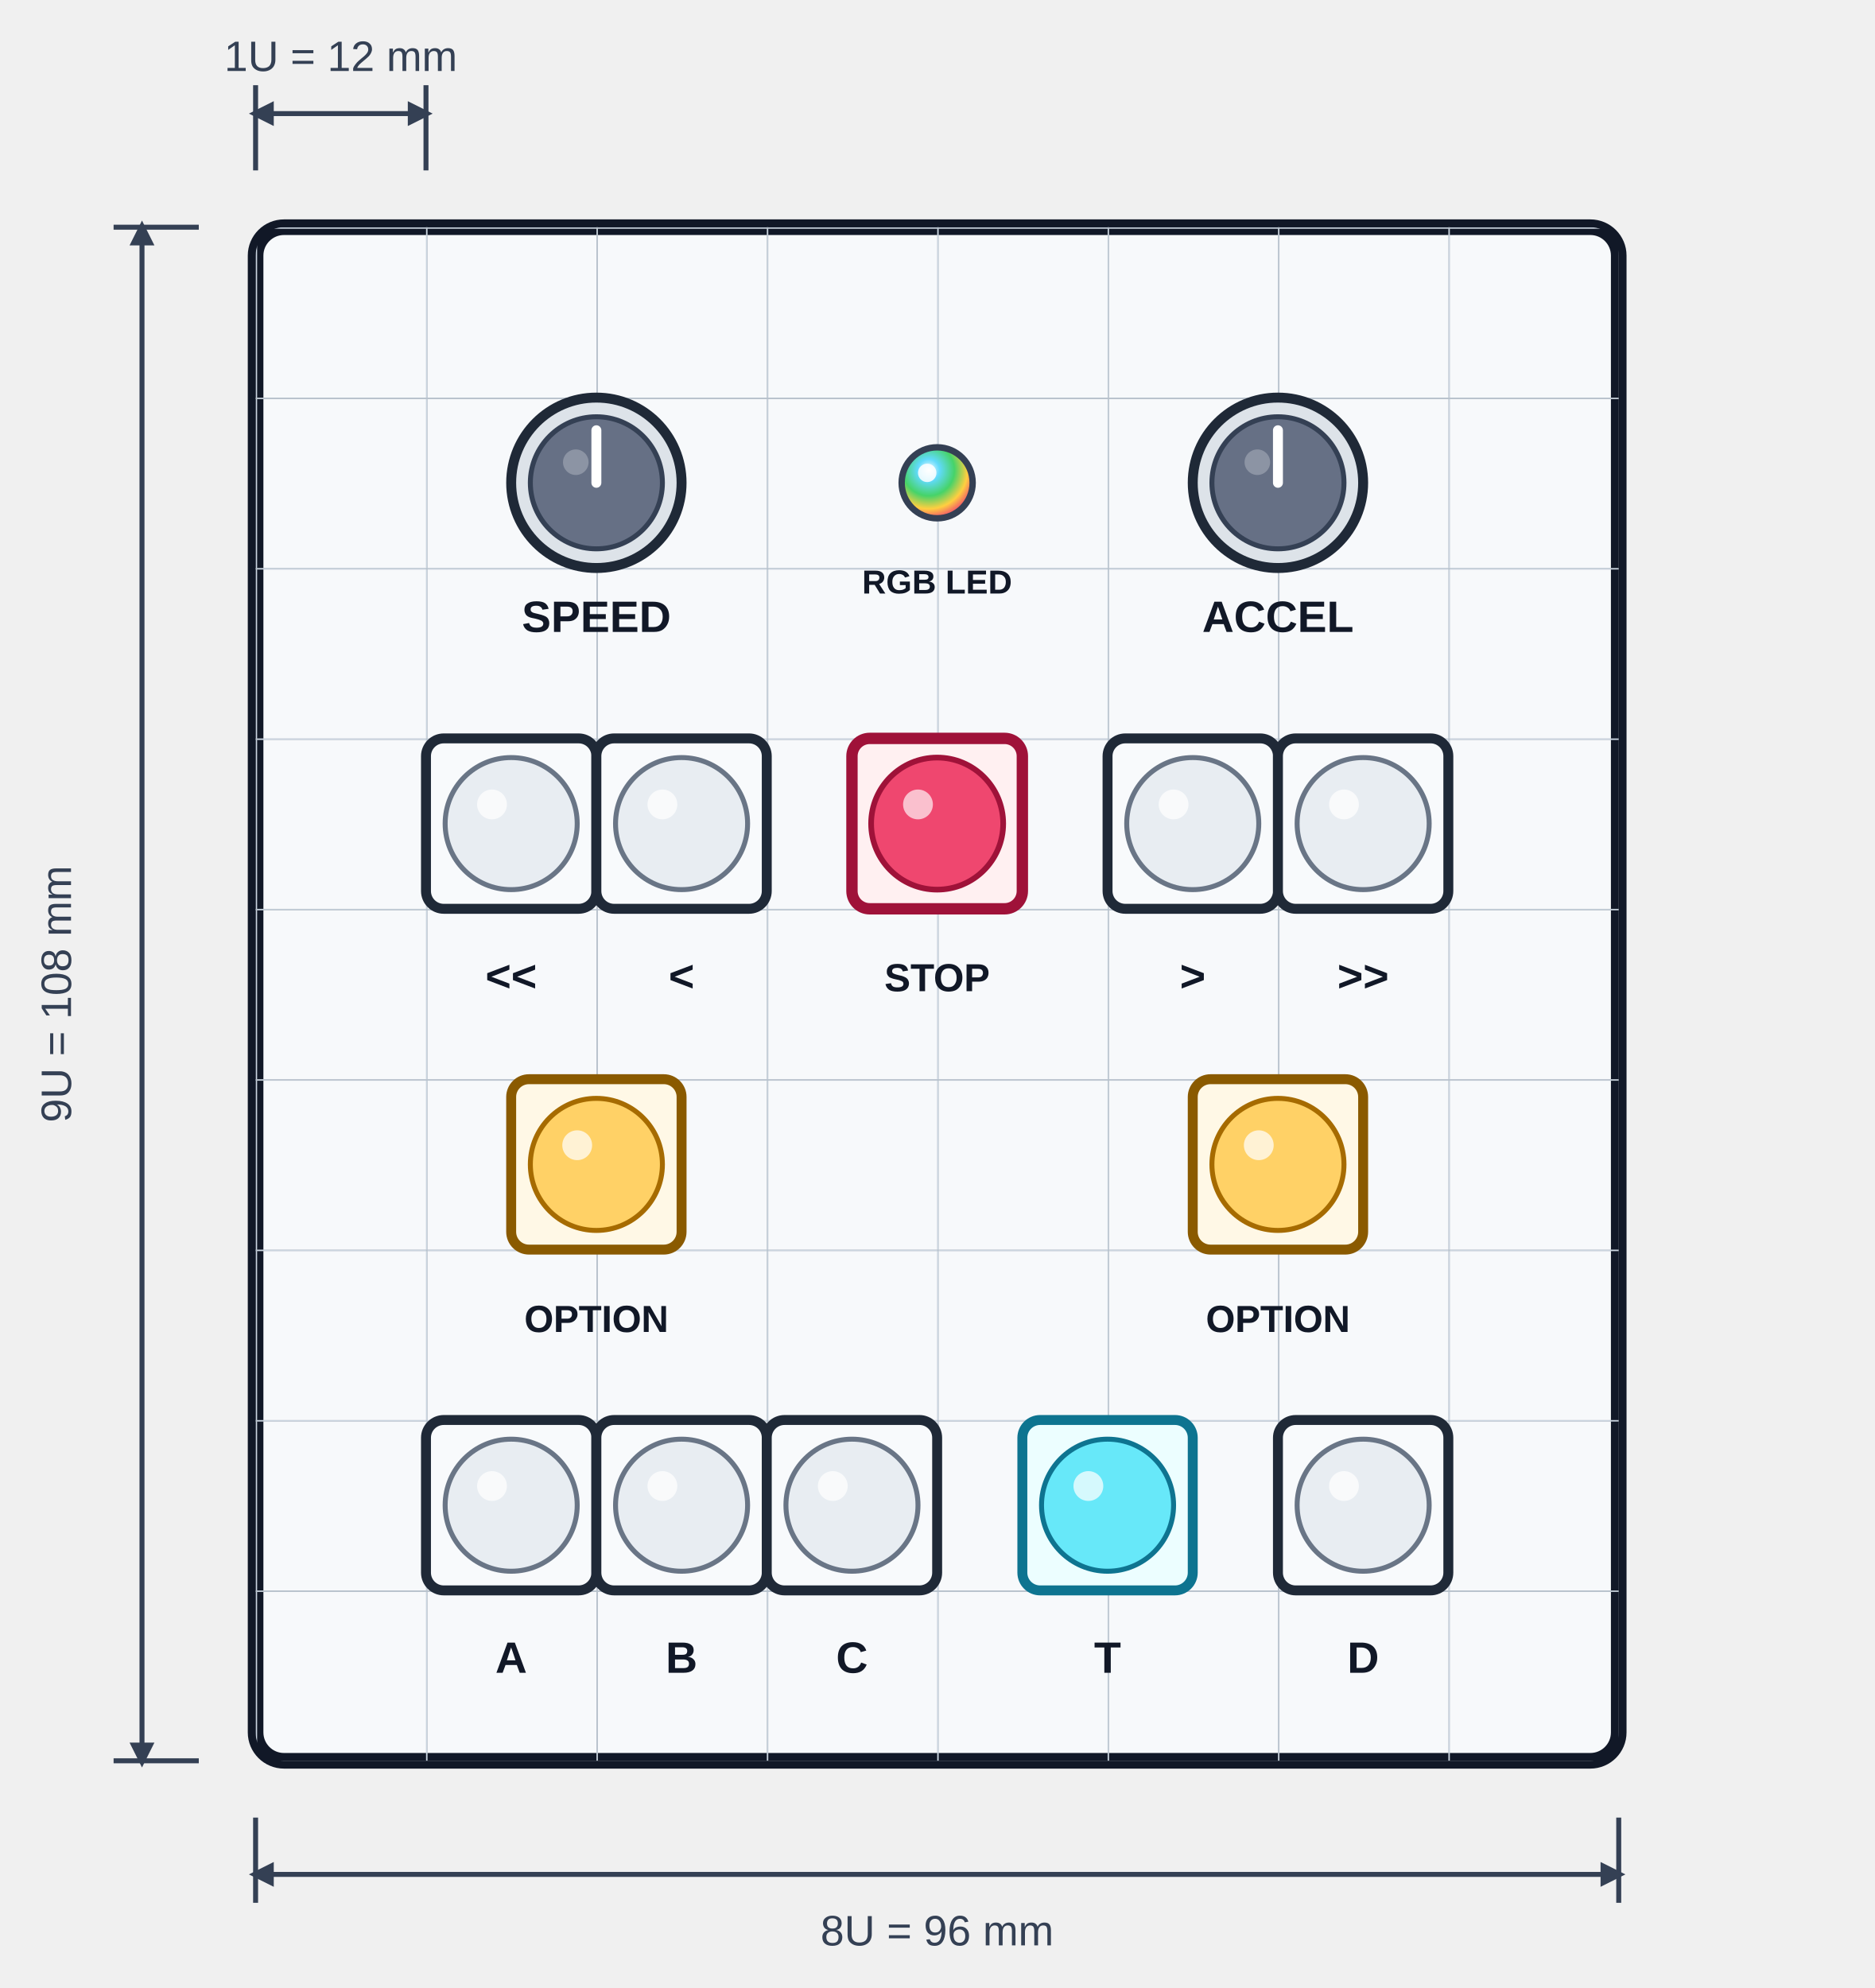
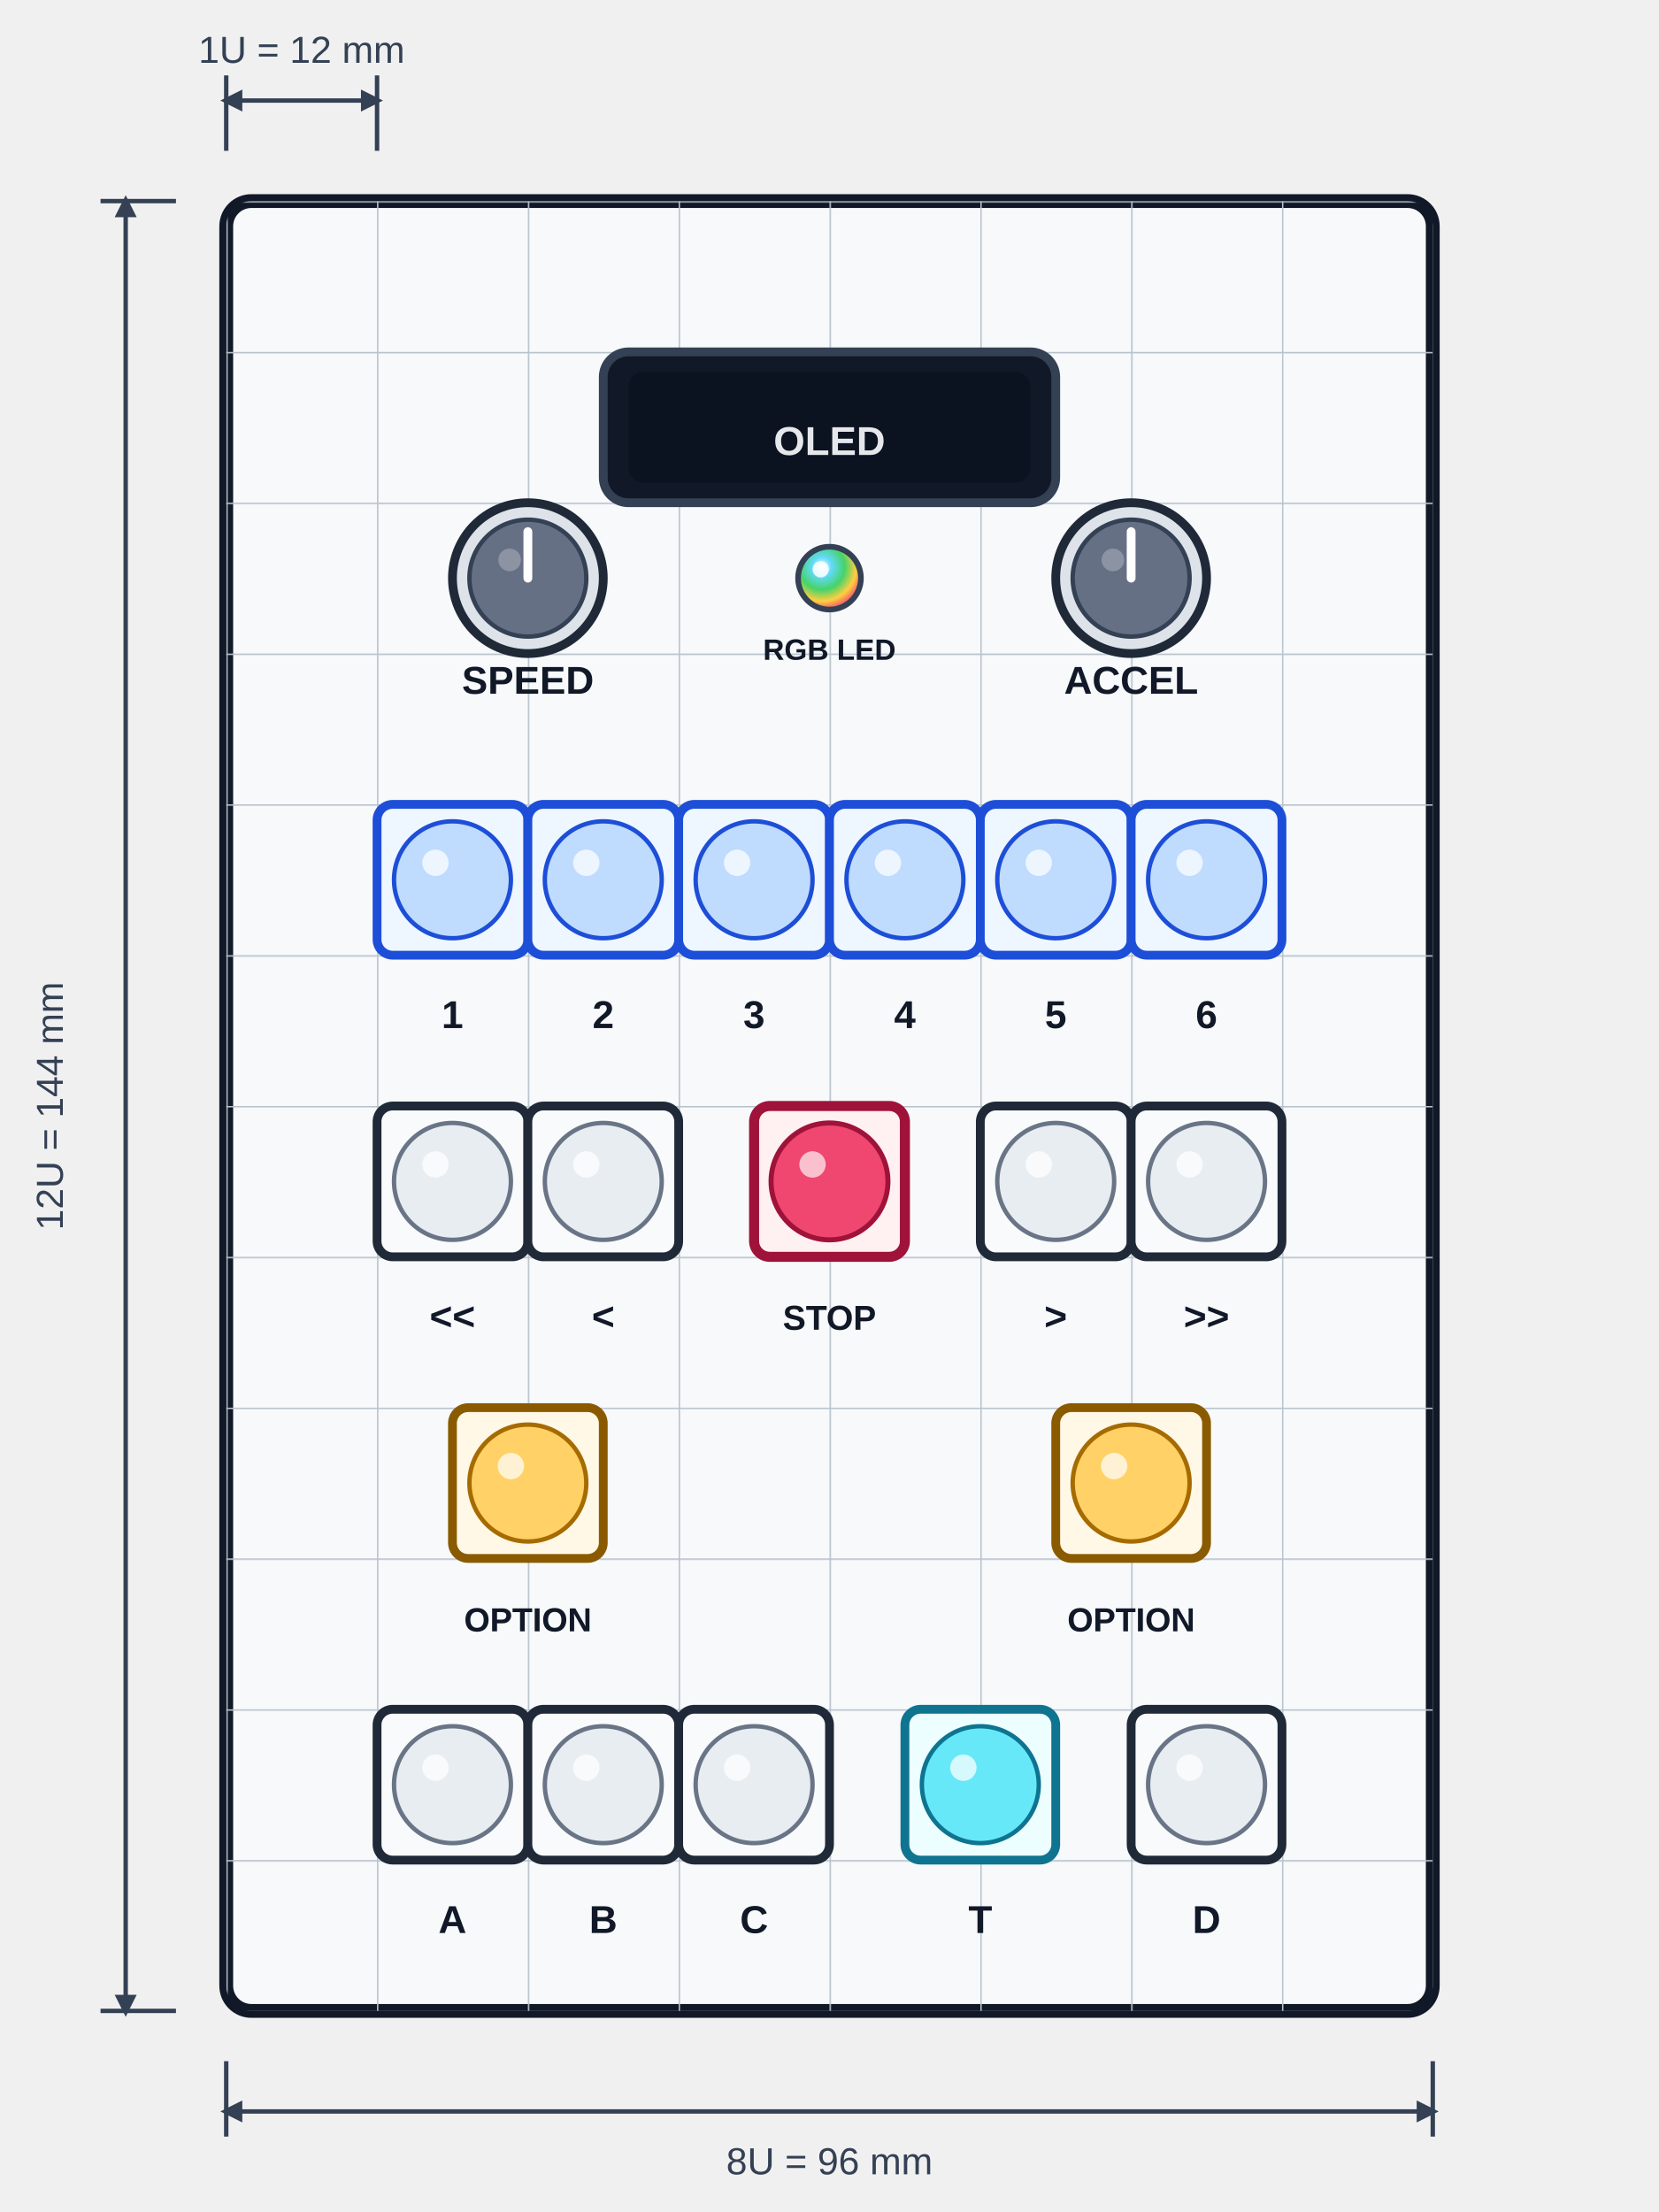
- <svg xmlns="http://www.w3.org/2000/svg" width="132mm" height="140mm" viewBox="-18 -16 132 140" role="img" aria-labelledby="title description">
+ <svg xmlns="http://www.w3.org/2000/svg" width="132mm" height="176mm" viewBox="-18 -16 132 176" role="img" aria-labelledby="title description">
  <defs>
    <pattern id="grid" width="12" height="12" patternUnits="userSpaceOnUse">
      <path d="M 12 0 L 0 0 0 12" fill="none" stroke="#b8c2cc" stroke-width="0.22" />
    </pattern>
    <radialGradient id="rgbLed" cx="38%" cy="32%" r="70%">
      <stop offset="0" stop-color="#ffffff" />
      <stop offset="0.22" stop-color="#61dafb" />
      <stop offset="0.52" stop-color="#46d369" />
      <stop offset="0.78" stop-color="#ffcf40" />
      <stop offset="1" stop-color="#ef476f" />
    </radialGradient>
    <marker id="arrowStart" markerWidth="5" markerHeight="5" refX="4.2" refY="2.5" orient="auto">
      <path d="M 5 0 L 0 2.5 L 5 5 z" fill="#344054" />
    </marker>
    <marker id="arrowEnd" markerWidth="5" markerHeight="5" refX="0.8" refY="2.5" orient="auto">
      <path d="M 0 0 L 5 2.5 L 0 5 z" fill="#344054" />
    </marker>
    <g id="button">
      <rect x="-6" y="-6" width="12" height="12" rx="1.25" fill="#f8fafc" stroke="#1f2937" stroke-width="0.7" />
      <circle cx="0" cy="0" r="4.65" fill="#e8edf2" stroke="#697586" stroke-width="0.35" />
+       <circle cx="-1.35" cy="-1.35" r="1.05" fill="#ffffff" opacity="0.72" />
+     </g>
+     <g id="axisButton">
+       <rect x="-6" y="-6" width="12" height="12" rx="1.25" fill="#eef6ff" stroke="#1d4ed8" stroke-width="0.7" />
+       <circle cx="0" cy="0" r="4.65" fill="#bfdbfe" stroke="#1d4ed8" stroke-width="0.35" />
      <circle cx="-1.35" cy="-1.35" r="1.05" fill="#ffffff" opacity="0.72" />
    </g>
    <g id="optionButton">
      <rect x="-6" y="-6" width="12" height="12" rx="1.25" fill="#fff8e6" stroke="#8a5a00" stroke-width="0.7" />
      <circle cx="0" cy="0" r="4.65" fill="#ffd166" stroke="#a66b00" stroke-width="0.35" />
      <circle cx="-1.35" cy="-1.35" r="1.05" fill="#ffffff" opacity="0.72" />
    </g>
    <g id="stopButton">
      <rect x="-6" y="-6" width="12" height="12" rx="1.25" fill="#fff0f1" stroke="#9f1239" stroke-width="0.8" />
      <circle cx="0" cy="0" r="4.65" fill="#ef476f" stroke="#9f1239" stroke-width="0.4" />
      <circle cx="-1.35" cy="-1.35" r="1.05" fill="#ffffff" opacity="0.66" />
    </g>
    <g id="tButton">
      <rect x="-6" y="-6" width="12" height="12" rx="1.25" fill="#ecfeff" stroke="#0e7490" stroke-width="0.7" />
      <circle cx="0" cy="0" r="4.65" fill="#67e8f9" stroke="#0e7490" stroke-width="0.35" />
      <circle cx="-1.35" cy="-1.35" r="1.05" fill="#ffffff" opacity="0.72" />
    </g>
    <g id="pot">
      <circle cx="0" cy="0" r="6" fill="#dde3e9" stroke="#1f2937" stroke-width="0.7" />
      <circle cx="0" cy="0" r="4.65" fill="#667085" stroke="#344054" stroke-width="0.35" />
      <path d="M 0 0 L 0 -3.7" stroke="#ffffff" stroke-width="0.7" stroke-linecap="round" />
      <circle cx="-1.45" cy="-1.45" r="0.9" fill="#ffffff" opacity="0.25" />
    </g>
  </defs>
-   <rect x="0" y="0" width="96" height="108" rx="2" fill="#f7f9fb" stroke="#111827" stroke-width="1.1" />
-   <rect x="0" y="0" width="96" height="108" rx="2" fill="url(#grid)" />
-   <use href="#pot" x="24" y="18" />
-   <circle cx="48" cy="18" r="2.5" fill="url(#rgbLed)" stroke="#344054" stroke-width="0.45" />
-   <circle cx="47.3" cy="17.3" r="0.65" fill="#ffffff" opacity="0.85" />
-   <use href="#pot" x="72" y="18" />
-   <use href="#button" x="18" y="42" />
-   <use href="#button" x="30" y="42" />
-   <use href="#stopButton" x="48" y="42" />
-   <use href="#button" x="66" y="42" />
-   <use href="#button" x="78" y="42" />
-   <use href="#optionButton" x="24" y="66" />
-   <use href="#optionButton" x="72" y="66" />
-   <use href="#button" x="18" y="90" />
-   <use href="#button" x="30" y="90" />
-   <use href="#button" x="42" y="90" />
-   <use href="#tButton" x="60" y="90" />
-   <use href="#button" x="78" y="90" />
+   <rect x="0" y="0" width="96" height="144" rx="2" fill="#f7f9fb" stroke="#111827" stroke-width="1.1" />
+   <rect x="0" y="0" width="96" height="144" rx="2" fill="url(#grid)" />
+   <rect x="30" y="12" width="36" height="12" rx="2" fill="#111827" stroke="#344054" stroke-width="0.7" />
+   <rect x="32" y="13.6" width="32" height="8.8" rx="1.2" fill="#0b1220" />
+   <use href="#pot" x="24" y="30" />
+   <circle cx="48" cy="30" r="2.5" fill="url(#rgbLed)" stroke="#344054" stroke-width="0.45" />
+   <circle cx="47.3" cy="29.3" r="0.65" fill="#ffffff" opacity="0.85" />
+   <use href="#pot" x="72" y="30" />
+   <use href="#axisButton" x="18" y="54" />
+   <use href="#axisButton" x="30" y="54" />
+   <use href="#axisButton" x="42" y="54" />
+   <use href="#axisButton" x="54" y="54" />
+   <use href="#axisButton" x="66" y="54" />
+   <use href="#axisButton" x="78" y="54" />
+   <use href="#button" x="18" y="78" />
+   <use href="#button" x="30" y="78" />
+   <use href="#stopButton" x="48" y="78" />
+   <use href="#button" x="66" y="78" />
+   <use href="#button" x="78" y="78" />
+   <use href="#optionButton" x="24" y="102" />
+   <use href="#optionButton" x="72" y="102" />
+   <use href="#button" x="18" y="126" />
+   <use href="#button" x="30" y="126" />
+   <use href="#button" x="42" y="126" />
+   <use href="#tButton" x="60" y="126" />
+   <use href="#button" x="78" y="126" />
  <g fill="#111827" font-family="Arial, Helvetica, sans-serif" font-size="3.1" font-weight="700" text-anchor="middle">
-     <text x="24" y="28.5">SPEED</text>
-     <text x="48" y="25.8" font-size="2.35" font-weight="600">RGB LED</text>
-     <text x="72" y="28.5">ACCEL</text>
-     <text x="18" y="53.8">&lt;&lt;</text>
-     <text x="30" y="53.8">&lt;</text>
-     <text x="48" y="53.8" font-size="2.75">STOP</text>
-     <text x="66" y="53.8">&gt;</text>
-     <text x="78" y="53.8">&gt;&gt;</text>
-     <text x="24" y="77.8" font-size="2.65">OPTION</text>
-     <text x="72" y="77.8" font-size="2.65">OPTION</text>
-     <text x="18" y="101.8">A</text>
-     <text x="30" y="101.8">B</text>
-     <text x="42" y="101.8">C</text>
-     <text x="60" y="101.8">T</text>
-     <text x="78" y="101.8">D</text>
+     <text x="48" y="20.2" fill="#e5e7eb" font-size="3.2">OLED</text>
+     <text x="24" y="39.2">SPEED</text>
+     <text x="48" y="36.5" font-size="2.35" font-weight="600">RGB LED</text>
+     <text x="72" y="39.2">ACCEL</text>
+     <text x="18" y="65.8">1</text>
+     <text x="30" y="65.8">2</text>
+     <text x="42" y="65.8">3</text>
+     <text x="54" y="65.8">4</text>
+     <text x="66" y="65.8">5</text>
+     <text x="78" y="65.8">6</text>
+     <text x="18" y="89.8">&lt;&lt;</text>
+     <text x="30" y="89.8">&lt;</text>
+     <text x="48" y="89.8" font-size="2.75">STOP</text>
+     <text x="66" y="89.8">&gt;</text>
+     <text x="78" y="89.8">&gt;&gt;</text>
+     <text x="24" y="113.8" font-size="2.65">OPTION</text>
+     <text x="72" y="113.8" font-size="2.65">OPTION</text>
+     <text x="18" y="137.8">A</text>
+     <text x="30" y="137.8">B</text>
+     <text x="42" y="137.8">C</text>
+     <text x="60" y="137.8">T</text>
+     <text x="78" y="137.8">D</text>
  </g>
  <g fill="none" stroke="#344054" stroke-width="0.35">
-     <path d="M 0 112 L 0 118 M 96 112 L 96 118" />
-     <path d="M 1 116 L 95 116" marker-start="url(#arrowStart)" marker-end="url(#arrowEnd)" />
-     <path d="M -4 0 L -10 0 M -4 108 L -10 108" />
-     <path d="M -8 1 L -8 107" marker-start="url(#arrowStart)" marker-end="url(#arrowEnd)" />
+     <path d="M 0 148 L 0 154 M 96 148 L 96 154" />
+     <path d="M 1 152 L 95 152" marker-start="url(#arrowStart)" marker-end="url(#arrowEnd)" />
+     <path d="M -4 0 L -10 0 M -4 144 L -10 144" />
+     <path d="M -8 1 L -8 143" marker-start="url(#arrowStart)" marker-end="url(#arrowEnd)" />
    <path d="M 0 -4 L 0 -10 M 12 -4 L 12 -10" />
    <path d="M 1 -8 L 11 -8" marker-start="url(#arrowStart)" marker-end="url(#arrowEnd)" />
  </g>
  <g fill="#344054" font-family="Arial, Helvetica, sans-serif" font-size="3" text-anchor="middle">
-     <text x="48" y="121">8U = 96 mm</text>
+     <text x="48" y="157">8U = 96 mm</text>
    <text x="6" y="-11">1U = 12 mm</text>
-     <text x="-13" y="54" transform="rotate(-90 -13 54)">9U = 108 mm</text>
+     <text x="-13" y="72" transform="rotate(-90 -13 72)">12U = 144 mm</text>
  </g>
</svg>
